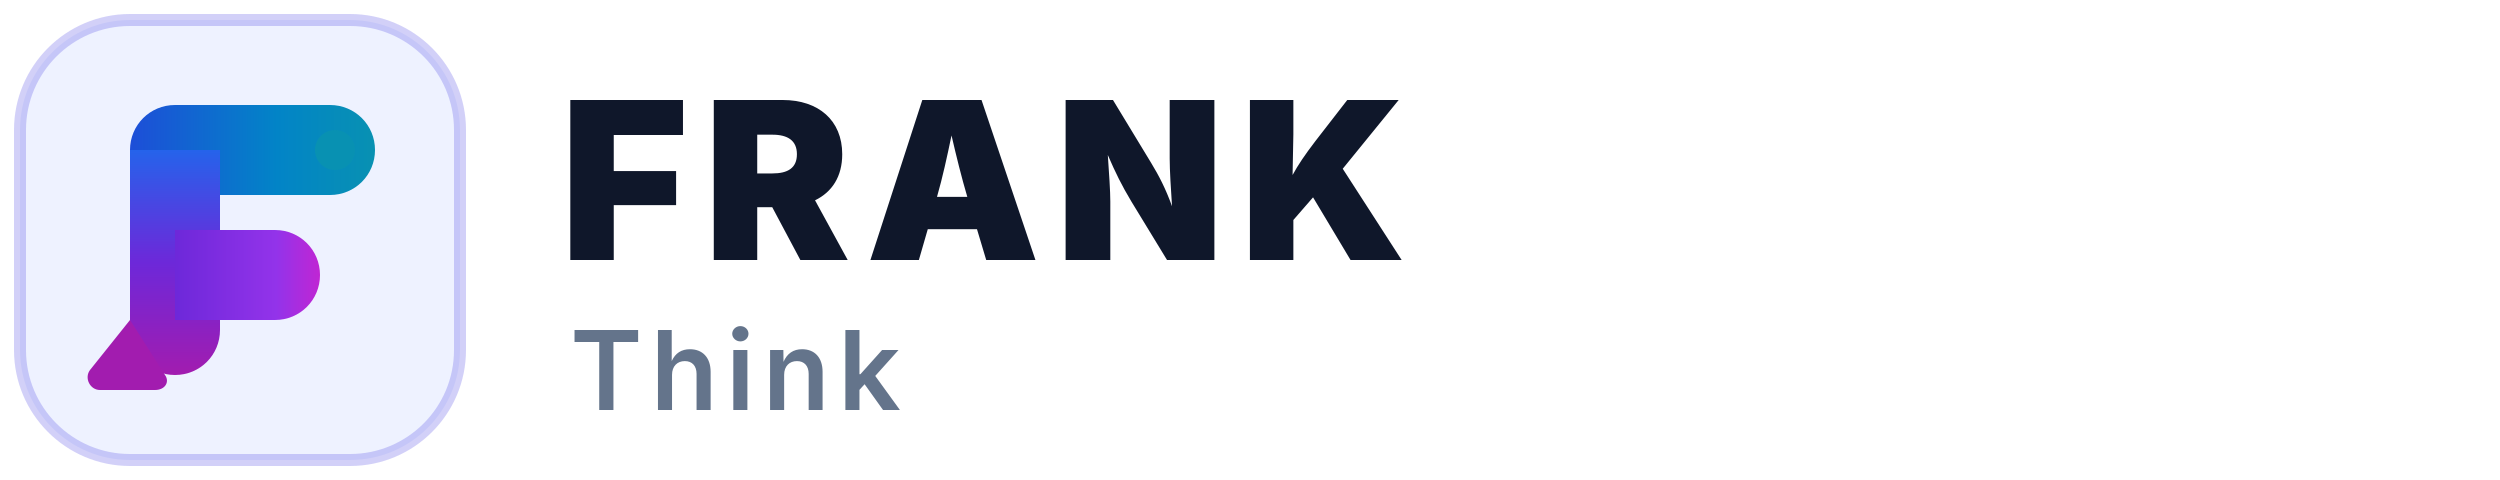
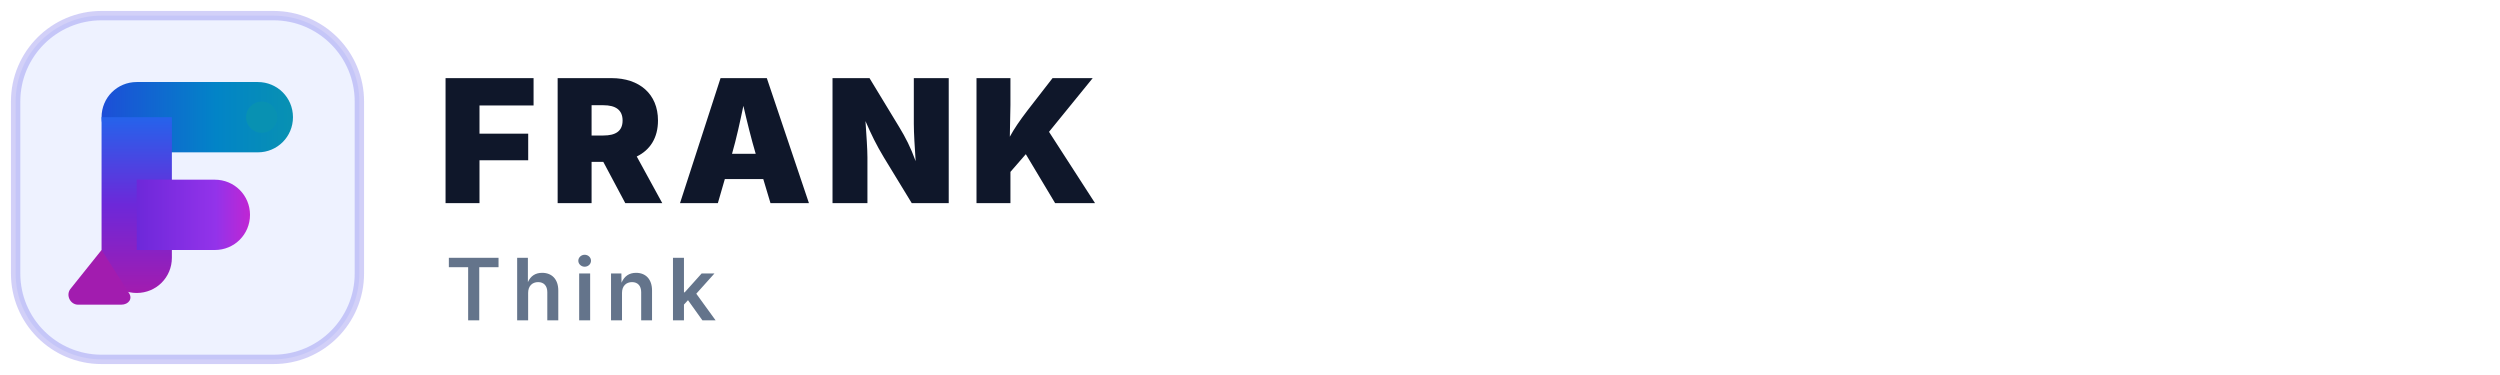
- <svg xmlns="http://www.w3.org/2000/svg" viewBox="0 0 250 48" width="250" height="48" fill="none">
+ <svg xmlns="http://www.w3.org/2000/svg" viewBox="0 0 320 48" width="320" height="48" fill="none">
  <defs>
    <linearGradient id="frankLightSpine" x1="0%" y1="0%" x2="0%" y2="100%">
      <stop offset="0%" stop-color="#2563EB" />
      <stop offset="50%" stop-color="#6D28D9" />
      <stop offset="100%" stop-color="#A21CAF" />
    </linearGradient>
    <linearGradient id="frankLightTop" x1="0%" y1="0%" x2="100%" y2="0%">
      <stop offset="0%" stop-color="#1D4ED8" />
      <stop offset="60%" stop-color="#0284C7" />
      <stop offset="100%" stop-color="#0891B2" />
    </linearGradient>
    <linearGradient id="frankLightMid" x1="0%" y1="0%" x2="100%" y2="0%">
      <stop offset="0%" stop-color="#6D28D9" />
      <stop offset="70%" stop-color="#9333EA" />
      <stop offset="100%" stop-color="#C026D3" />
    </linearGradient>
  </defs>
  <g transform="translate(2, 2)">
    <rect width="44" height="44" rx="11" fill="#EEF2FF" stroke="rgba(79, 70, 229, 0.25)" stroke-width="1.2" />
    <path d="M 11 13 C 11 10.5 13 8.5 15.5 8.5 L 31 8.5 C 33.5 8.5 35.5 10.5 35.5 13 C 35.5 15.5 33.5 17.5 31 17.5 L 15.5 17.5 C 13 17.5 11 15.5 11 13 Z" fill="url(#frankLightTop)" />
    <path d="M 11 13 L 11 31 C 11 33.5 13 35.5 15.5 35.5 C 18 35.5 20 33.5 20 31 L 20 13 Z" fill="url(#frankLightSpine)" />
    <path d="M 11 30 L 7 35 C 6.4 35.8 7 37 8 37 L 13.5 37 C 14.5 37 15 36.2 14.5 35.5 L 11 30 Z" fill="#A21CAF" />
    <path d="M 15.5 21 L 25.5 21 C 28 21 30 23 30 25.5 C 30 28 28 30 25.5 30 L 15.5 30 Z" fill="url(#frankLightMid)" />
    <circle cx="31.5" cy="13" r="2" fill="#0891B2" />
  </g>
  <g transform="translate(56, 0)">
    <text x="0" y="26" font-family="'Inter', -apple-system, BlinkMacSystemFont, 'Segoe UI', Roboto, sans-serif" font-size="22" font-weight="900" letter-spacing="1.5" fill="#0F172A">FRANK</text>
-     <text x="1" y="41" font-family="'Inter', -apple-system, BlinkMacSystemFont, 'Segoe UI', Roboto, sans-serif" font-size="11" font-weight="600" letter-spacing="0.8" fill="#64748B">Think</text>
+     <text x="1" y="41" font-family="'Inter', -apple-system, BlinkMacSystemFont, 'Segoe UI', Roboto, sans-serif" font-size="11" font-weight="600" letter-spacing="1.2" fill="#64748B">Think</text>
  </g>
</svg>
